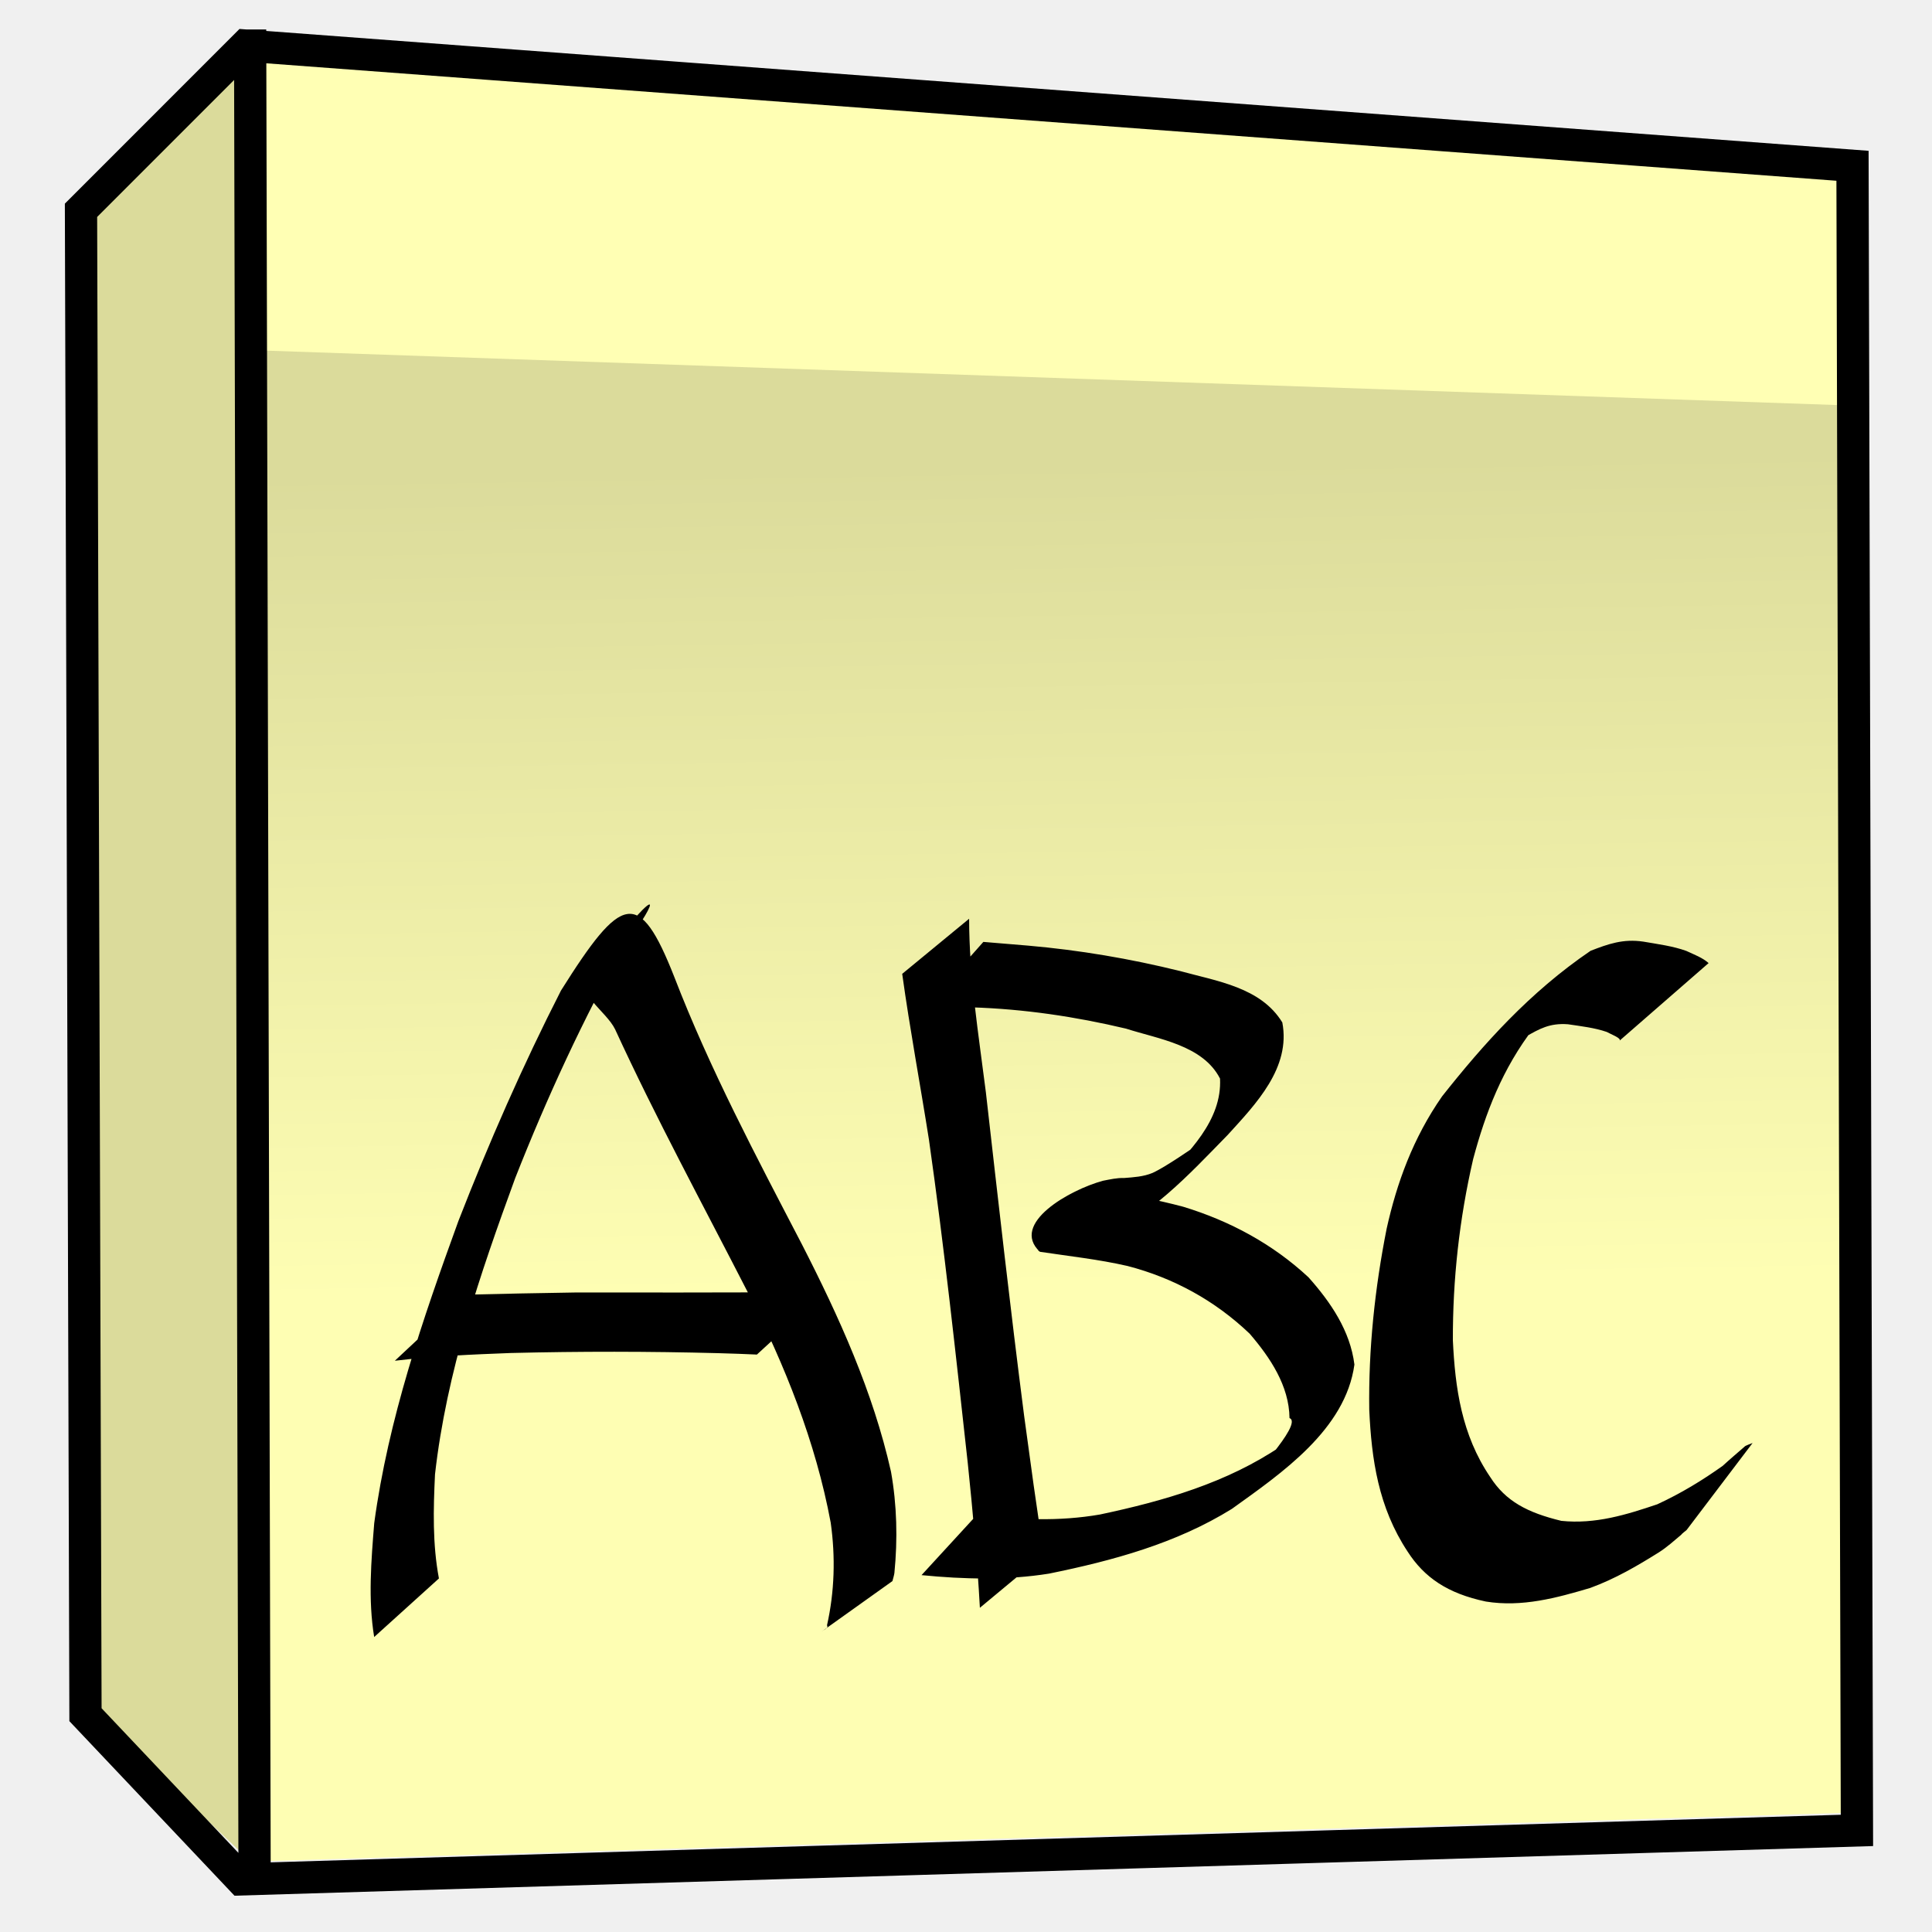
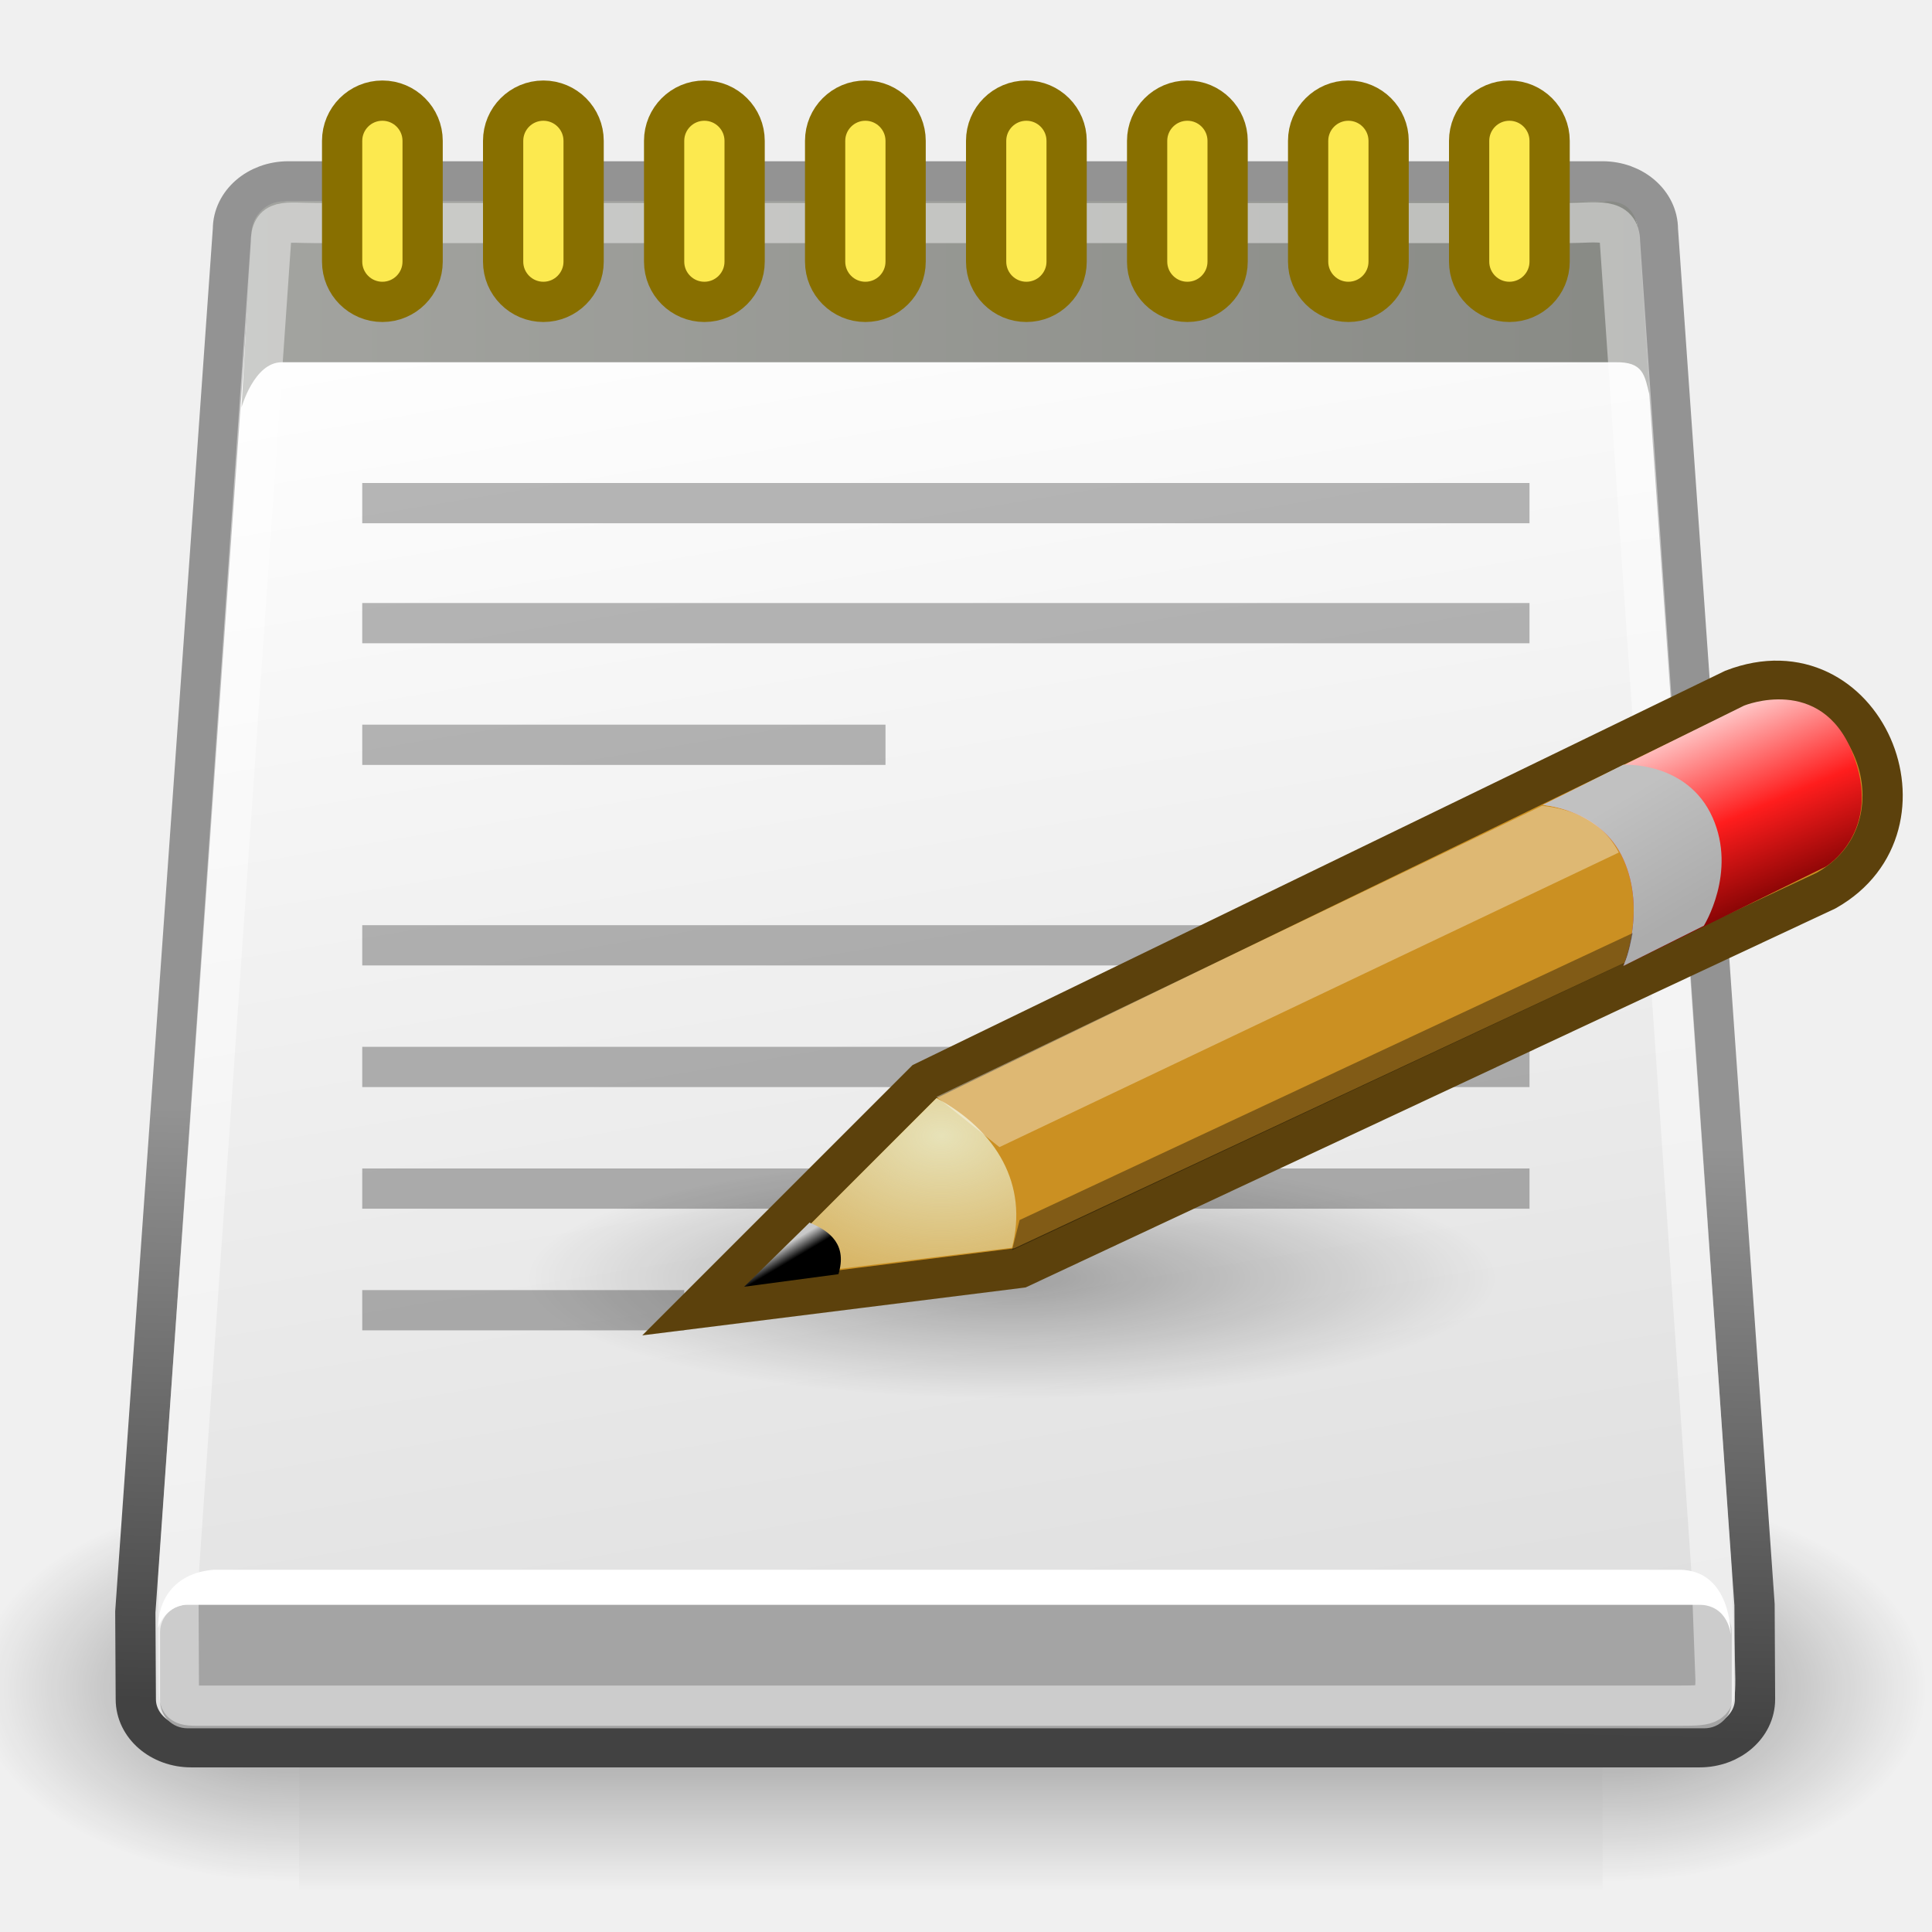
- <svg xmlns="http://www.w3.org/2000/svg" xmlns:xlink="http://www.w3.org/1999/xlink" width="38.4" height="38.4" id="svg2" version="1.0">
-   <defs id="defs4">
-     <linearGradient id="linearGradient6659">
-       <stop id="stop6661" offset="0" style="stop-color:#fefeb3;stop-opacity:1;" />
-       <stop style="stop-color:#dbdb9b;stop-opacity:1;" offset="1" id="stop6669" />
+ <svg xmlns="http://www.w3.org/2000/svg" xmlns:xlink="http://www.w3.org/1999/xlink" width="48px" height="48px" id="svg11300">
+   <defs id="defs3">
+     <radialGradient xlink:href="#linearGradient5060" id="radialGradient6719" gradientUnits="userSpaceOnUse" gradientTransform="matrix(-2.774389,0,0,1.969706,112.7623,-872.8854)" cx="605.714" cy="486.648" fx="605.714" fy="486.648" r="117.143" />
+     <linearGradient id="linearGradient5060">
+       <stop style="stop-color:black;stop-opacity:1;" offset="0" id="stop5062" />
+       <stop style="stop-color:black;stop-opacity:0;" offset="1" id="stop5064" />
    </linearGradient>
-     <linearGradient id="linearGradient3021">
-       <stop style="stop-color:#fefeb3;stop-opacity:1;" offset="0" id="stop3023" />
-       <stop id="stop6649" offset="0" style="stop-color:#7ffe59;stop-opacity:0.498;" />
-       <stop style="stop-color:lime;stop-opacity:0" offset="1" id="stop3025" />
+     <radialGradient xlink:href="#linearGradient5060" id="radialGradient6717" gradientUnits="userSpaceOnUse" gradientTransform="matrix(2.774389,0,0,1.969706,-1891.633,-872.8854)" cx="605.714" cy="486.648" fx="605.714" fy="486.648" r="117.143" />
+     <linearGradient id="linearGradient5048">
+       <stop style="stop-color:black;stop-opacity:0;" offset="0" id="stop5050" />
+       <stop id="stop5056" offset="0.5" style="stop-color:black;stop-opacity:1;" />
+       <stop style="stop-color:black;stop-opacity:0;" offset="1" id="stop5052" />
    </linearGradient>
-     <linearGradient xlink:href="#linearGradient6659" id="linearGradient6679" x1="40.749" y1="37.818" x2="40.515" y2="22.866" gradientUnits="userSpaceOnUse" gradientTransform="matrix(1.099273,0,0,1.099273,-25.69504,-15.91976)" />
+     <linearGradient xlink:href="#linearGradient5048" id="linearGradient6715" gradientUnits="userSpaceOnUse" gradientTransform="matrix(2.774389,0,0,1.969706,-1892.179,-872.8854)" x1="302.857" y1="366.648" x2="302.857" y2="609.505" />
+     <linearGradient id="linearGradient2994">
+       <stop style="stop-color:#000000;stop-opacity:1;" offset="0" id="stop2996" />
+       <stop style="stop-color:#c9c9c9;stop-opacity:1;" offset="1" id="stop2998" />
+     </linearGradient>
+     <linearGradient id="linearGradient2984">
+       <stop style="stop-color:#e7e2b8;stop-opacity:1;" offset="0" id="stop2986" />
+       <stop style="stop-color:#e7e2b8;stop-opacity:0;" offset="1" id="stop2988" />
+     </linearGradient>
+     <linearGradient id="linearGradient2974">
+       <stop style="stop-color:#c1c1c1;stop-opacity:1;" offset="0" id="stop2976" />
+       <stop style="stop-color:#acacac;stop-opacity:1;" offset="1" id="stop2978" />
+     </linearGradient>
+     <linearGradient id="linearGradient2966">
+       <stop style="stop-color:#ffd1d1;stop-opacity:1;" offset="0" id="stop2968" />
+       <stop id="stop3006" offset="0.5" style="stop-color:#ff1d1d;stop-opacity:1;" />
+       <stop style="stop-color:#6f0000;stop-opacity:1;" offset="1" id="stop2970" />
+     </linearGradient>
+     <linearGradient id="linearGradient2919">
+       <stop style="stop-color:#a3a4a0;stop-opacity:1;" offset="0" id="stop2921" />
+       <stop style="stop-color:#888a85;stop-opacity:1;" offset="1" id="stop2923" />
+     </linearGradient>
+     <linearGradient id="linearGradient2873">
+       <stop style="stop-color:#939393;stop-opacity:1;" offset="0" id="stop2875" />
+       <stop style="stop-color:#424242;stop-opacity:1;" offset="1" id="stop2877" />
+     </linearGradient>
+     <linearGradient id="linearGradient2865">
+       <stop style="stop-color:#000000;stop-opacity:1;" offset="0" id="stop2867" />
+       <stop style="stop-color:#000000;stop-opacity:0;" offset="1" id="stop2869" />
+     </linearGradient>
+     <linearGradient id="linearGradient2855">
+       <stop style="stop-color:#dfdfdf;stop-opacity:1;" offset="0" id="stop2857" />
+       <stop style="stop-color:#ffffff;stop-opacity:1;" offset="1" id="stop2859" />
+     </linearGradient>
+     <linearGradient xlink:href="#linearGradient2855" id="linearGradient2861" x1="21.043" y1="42.833" x2="14.284" y2="6.833" gradientUnits="userSpaceOnUse" gradientTransform="matrix(1.137871,0,0,1,-2.660884,0)" />
+     <radialGradient xlink:href="#linearGradient2865" id="radialGradient2871" cx="23.562" cy="40.438" fx="23.562" fy="40.438" r="19.562" gradientTransform="matrix(1,0,0,0.348243,0,26.35543)" gradientUnits="userSpaceOnUse" />
+     <linearGradient xlink:href="#linearGradient2873" id="linearGradient2879" x1="26.612" y1="28.083" x2="26.228" y2="42.833" gradientUnits="userSpaceOnUse" />
+     <linearGradient xlink:href="#linearGradient2919" id="linearGradient2925" x1="6" y1="7.562" x2="40.984" y2="7.562" gradientUnits="userSpaceOnUse" />
+     <linearGradient xlink:href="#linearGradient2966" id="linearGradient2972" x1="48.906" y1="17.376" x2="50.988" y2="22.251" gradientUnits="userSpaceOnUse" gradientTransform="translate(-5.669292,0)" />
+     <linearGradient xlink:href="#linearGradient2974" id="linearGradient2980" x1="46" y1="19.812" x2="47.688" y2="22.625" gradientUnits="userSpaceOnUse" gradientTransform="translate(-5.669292,0)" />
+     <radialGradient xlink:href="#linearGradient2984" id="radialGradient2990" cx="29.053" cy="27.641" fx="29.053" fy="27.641" r="3.241" gradientTransform="matrix(2.923565,-3.911409e-24,2.471769e-23,2.029717,-61.55532,-27.88417)" gradientUnits="userSpaceOnUse" />
+     <linearGradient xlink:href="#linearGradient2994" id="linearGradient3000" x1="25.719" y1="31.047" x2="25.515" y2="30.703" gradientUnits="userSpaceOnUse" gradientTransform="translate(-5.825542,0.125)" />
+     <radialGradient xlink:href="#linearGradient2865" id="radialGradient3010" gradientUnits="userSpaceOnUse" gradientTransform="matrix(1,0,0,0.348243,1.439818e-16,26.35543)" cx="23.562" cy="40.438" fx="23.562" fy="40.438" r="19.562" />
  </defs>
-   <g id="layer3" style="display:inline">
-     <path style="opacity:1;fill:url(#linearGradient6679);fill-opacity:1;fill-rule:evenodd;stroke:black;stroke-width:0;stroke-linecap:butt;stroke-linejoin:miter;stroke-miterlimit:4;stroke-dasharray:none;stroke-opacity:1" d="M 5.178,6.768 L 36.759,7.928 L 36.759,36.029 L 5.113,36.996 L 5.178,6.768 z " id="path5729" />
-     <path style="fill:#ffffb4;fill-opacity:1;fill-rule:evenodd;stroke:black;stroke-width:0;stroke-linecap:butt;stroke-linejoin:miter;stroke-miterlimit:4;stroke-dasharray:none;stroke-opacity:1" d="M 5.178,1.096 L 36.695,3.552 L 36.695,8.057 L 5.178,6.965 L 5.178,1.096 z " id="path4842" />
-     <path style="fill:#dbdb9b;fill-opacity:1;fill-rule:evenodd;stroke:black;stroke-width:0;stroke-linecap:butt;stroke-linejoin:miter;stroke-miterlimit:4;stroke-dasharray:none;stroke-opacity:1" d="M 1.375,4.318 L 4.727,1.225 L 5.049,37.06 L 1.439,33.644 L 1.375,4.318 z " id="path6682" />
-     <path id="path6718" style="fill:none;fill-opacity:1;fill-rule:evenodd;stroke:black;stroke-width:0.641;stroke-linecap:butt;stroke-linejoin:miter;stroke-miterlimit:4;stroke-dasharray:none;stroke-opacity:1" d="M 4.883,0.906 L 36.82,3.295 L 36.908,36.381 L 4.795,37.354 L 1.699,34.081 L 1.61,4.18 L 4.883,0.906 z M 5.06,37.266 L 4.972,0.906 L 4.883,0.906" />
-     <path id="path6708" style="fill:black;fill-opacity:1" d="M 7.437,32.537 C 7.314,31.791 7.378,31.022 7.438,30.273 C 7.718,28.205 8.401,26.222 9.111,24.269 C 9.718,22.71 10.39,21.178 11.15,19.688 C 12.352,17.775 12.702,17.637 13.402,19.417 C 14.109,21.25 15.031,22.987 15.936,24.727 C 16.676,26.172 17.352,27.661 17.709,29.25 C 17.828,29.916 17.843,30.592 17.777,31.263 C 17.77,31.318 17.751,31.371 17.738,31.425 L 16.335,32.426 C 16.351,32.406 16.479,32.36 16.437,32.306 C 16.588,31.636 16.607,30.947 16.511,30.264 C 16.212,28.658 15.602,27.14 14.864,25.687 C 13.973,23.949 13.041,22.232 12.225,20.457 C 12.051,20.1 11.414,19.718 11.661,19.407 C 13.558,17.007 12.857,18.243 12.436,18.744 C 11.593,20.247 10.872,21.812 10.24,23.416 C 9.541,25.326 8.875,27.272 8.646,29.304 C 8.613,29.996 8.595,30.689 8.724,31.373 L 7.437,32.537 z M 9.252,25.733 C 9.984,25.715 10.717,25.7 11.45,25.689 C 12.828,25.69 14.206,25.691 15.585,25.686 C 16.168,25.681 15.896,25.684 16.402,25.676 L 15.044,26.923 C 14.567,26.903 14.825,26.913 14.27,26.895 C 12.898,26.859 11.526,26.858 10.152,26.892 C 9.383,26.921 8.613,26.954 7.848,27.046 L 9.252,25.733 z M 19.262,18.261 C 19.263,19.416 19.451,20.566 19.595,21.71 C 19.839,23.856 20.08,26.002 20.356,28.145 C 20.483,29.062 20.6,29.981 20.754,30.894 L 19.476,31.956 C 19.423,30.994 19.334,30.036 19.235,29.079 C 18.998,26.935 18.768,24.79 18.464,22.655 C 18.291,21.555 18.085,20.459 17.932,19.356 L 19.262,18.261 z M 19.545,18.721 C 19.84,18.747 20.138,18.769 20.434,18.795 C 21.456,18.884 22.463,19.055 23.458,19.301 C 24.192,19.503 25.06,19.624 25.487,20.322 C 25.659,21.222 24.964,21.94 24.403,22.556 C 23.607,23.371 22.868,24.178 21.823,24.615 C 21.62,24.681 21.408,24.687 21.197,24.698 C 21.066,24.703 20.937,24.749 20.811,24.781 C 20.108,25.245 21.797,23.717 21.869,23.642 C 22.422,23.74 22.973,23.84 23.518,23.985 C 24.447,24.268 25.297,24.726 26.008,25.388 C 26.449,25.883 26.837,26.452 26.92,27.122 C 26.742,28.414 25.475,29.279 24.486,29.989 C 23.377,30.678 22.116,31.019 20.85,31.277 C 20.011,31.411 19.159,31.39 18.316,31.307 L 19.427,30.097 C 20.236,30.211 21.054,30.242 21.862,30.102 C 23.13,29.833 24.39,29.473 25.474,28.735 C 25.927,28.382 26.58,27.849 25.052,29.223 C 24.69,29.548 25.924,28.295 25.63,28.186 C 25.623,27.543 25.244,26.981 24.838,26.508 C 24.151,25.853 23.331,25.401 22.409,25.162 C 21.833,25.03 21.25,24.968 20.668,24.88 C 20.07,24.321 21.259,23.647 21.925,23.468 C 22.062,23.442 22.199,23.409 22.341,23.414 C 22.533,23.399 22.726,23.388 22.907,23.313 C 23.477,23.051 24.942,21.855 23.082,23.473 C 23.619,22.914 24.291,22.274 24.249,21.438 C 23.908,20.772 23.027,20.653 22.381,20.445 C 21.375,20.206 20.355,20.055 19.321,20.022 C 19.012,20.013 18.701,19.991 18.393,20.02 L 19.545,18.721 z M 32.19,20.684 C 32.233,20.635 32.007,20.552 31.934,20.51 C 31.693,20.427 31.426,20.397 31.164,20.358 C 30.8,20.331 30.597,20.45 30.326,20.604 C 28.655,22.137 32.033,18.614 30.494,20.419 C 29.858,21.239 29.521,22.136 29.28,23.038 C 29.004,24.232 28.873,25.439 28.877,26.641 C 28.922,27.58 29.047,28.514 29.619,29.357 C 29.925,29.837 30.356,30.064 31.032,30.228 C 31.709,30.299 32.33,30.105 32.94,29.899 C 33.415,29.68 33.843,29.418 34.241,29.134 C 34.382,29.004 34.531,28.879 34.675,28.753 C 34.678,28.737 34.823,28.686 34.834,28.681 L 33.522,30.411 C 33.52,30.413 33.413,30.496 33.42,30.501 C 33.275,30.622 33.137,30.749 32.969,30.856 C 32.546,31.12 32.109,31.378 31.606,31.562 C 30.939,31.76 30.25,31.948 29.533,31.832 C 28.769,31.671 28.308,31.352 27.978,30.84 C 27.394,29.957 27.26,29.003 27.215,28.021 C 27.198,26.821 27.324,25.614 27.561,24.419 C 27.762,23.516 28.083,22.622 28.664,21.789 C 29.481,20.757 30.4,19.724 31.614,18.898 C 31.962,18.763 32.261,18.655 32.665,18.716 C 32.954,18.766 33.251,18.804 33.516,18.9 C 33.675,18.974 33.84,19.035 33.96,19.142 L 32.19,20.684 z " />
+   <g id="layer1">
+     <g transform="matrix(2.417561e-2,0,0,2.086758e-2,45.12765,40.1536)" id="g6707">
+       <rect style="opacity:0.402;color:black;fill:url(#linearGradient6715);fill-opacity:1;fill-rule:nonzero;stroke:none;stroke-width:1;stroke-linecap:round;stroke-linejoin:miter;marker:none;marker-start:none;marker-mid:none;marker-end:none;stroke-miterlimit:4;stroke-dasharray:none;stroke-dashoffset:0;stroke-opacity:1;visibility:visible;display:inline;overflow:visible" id="rect6709" width="1339.633" height="478.357" x="-1559.252" y="-150.697" />
+       <path style="opacity:0.402;color:black;fill:url(#radialGradient6717);fill-opacity:1;fill-rule:nonzero;stroke:none;stroke-width:1;stroke-linecap:round;stroke-linejoin:miter;marker:none;marker-start:none;marker-mid:none;marker-end:none;stroke-miterlimit:4;stroke-dasharray:none;stroke-dashoffset:0;stroke-opacity:1;visibility:visible;display:inline;overflow:visible" d="M -219.619,-150.68 C -219.619,-150.68 -219.619,327.65 -219.619,327.65 C -76.745,328.551 125.781,220.481 125.781,88.454 C 125.781,-43.572 -33.655,-150.68 -219.619,-150.68 z " id="path6711" />
+       <path id="path6713" d="M -1559.252,-150.68 C -1559.252,-150.68 -1559.252,327.65 -1559.252,327.65 C -1702.127,328.551 -1904.652,220.481 -1904.652,88.454 C -1904.652,-43.572 -1745.216,-150.68 -1559.252,-150.68 z " style="opacity:0.402;color:black;fill:url(#radialGradient6719);fill-opacity:1;fill-rule:nonzero;stroke:none;stroke-width:1;stroke-linecap:round;stroke-linejoin:miter;marker:none;marker-start:none;marker-mid:none;marker-end:none;stroke-miterlimit:4;stroke-dasharray:none;stroke-dashoffset:0;stroke-opacity:1;visibility:visible;display:inline;overflow:visible" />
+     </g>
+     <path style="color:#000000;fill:url(#linearGradient2861);fill-opacity:1;fill-rule:evenodd;stroke:url(#linearGradient2879);stroke-width:1;stroke-linecap:butt;stroke-linejoin:miter;marker:none;marker-start:none;marker-mid:none;marker-end:none;stroke-miterlimit:4;stroke-dashoffset:0;stroke-opacity:1;visibility:visible;display:inline;overflow:visible" d="M 7.164,4.506 L 39.813,4.506 C 40.576,4.506 41.19,5.039 41.19,5.7 C 41.19,5.7 43.591,39.869 43.591,39.869 C 43.591,39.869 43.603,42.217 43.603,42.217 C 43.603,42.878 42.989,43.41 42.227,43.41 L 4.75,43.41 C 3.988,43.41 3.374,42.878 3.374,42.217 L 3.362,40.05 L 5.787,5.7 C 5.787,5.039 6.401,4.506 7.164,4.506 z " id="rect1975" />
+     <path transform="matrix(0.616613,0,0,0.440367,10.61425,13.94266)" d="M 43.125 40.438 A 19.562 6.812 0 1 1  4,40.438 A 19.562 6.812 0 1 1  43.125 40.438 z" id="path3008" style="opacity:0.316;color:#000000;fill:url(#radialGradient3010);fill-opacity:1;fill-rule:evenodd;stroke:none;stroke-width:1;stroke-linecap:butt;stroke-linejoin:miter;marker:none;marker-start:none;marker-mid:none;marker-end:none;stroke-miterlimit:4;stroke-dasharray:none;stroke-dashoffset:0;stroke-opacity:1;visibility:visible;display:inline;overflow:visible" />
+     <rect style="opacity:1;color:#000000;fill:#a4a4a4;fill-opacity:1;fill-rule:evenodd;stroke:none;stroke-width:1;stroke-linecap:butt;stroke-linejoin:miter;marker:none;marker-start:none;marker-mid:none;marker-end:none;stroke-miterlimit:4;stroke-dasharray:none;stroke-dashoffset:0;stroke-opacity:1;visibility:visible;display:inline;overflow:visible" id="rect2851" width="39.048" height="3.071" x="3.977" y="39.868" rx="0.679" ry="0.679" />
+     <path style="opacity:1;color:#000000;fill:#ffffff;fill-opacity:1;fill-rule:evenodd;stroke:none;stroke-width:1;stroke-linecap:butt;stroke-linejoin:miter;marker:none;marker-start:none;marker-mid:none;marker-end:none;stroke-miterlimit:4;stroke-dasharray:none;stroke-dashoffset:0;stroke-opacity:1;visibility:visible;display:inline;overflow:visible" d="M 3.927,40.443 C 3.927,40.443 4.078,39.912 4.631,39.868 L 42.195,39.868 C 42.95,39.868 43,40.62 43,40.62 C 43,40.62 43.024,39 41.716,39 L 5.304,39 C 4.298,39.088 3.927,39.78 3.927,40.443 z " id="path2853" />
+     <path style="opacity:1;color:#000000;fill:url(#linearGradient2925);fill-opacity:1.0;fill-rule:evenodd;stroke:none;stroke-width:1;stroke-linecap:butt;stroke-linejoin:miter;marker:none;marker-start:none;marker-mid:none;marker-end:none;stroke-miterlimit:4;stroke-dasharray:none;stroke-dashoffset:0;stroke-opacity:1;visibility:visible;display:inline;overflow:visible" d="M 6.25,5.734 L 6,10.125 C 6,10.125 6.312,9 7,9 L 40.125,9 C 40.828,8.984 40.859,9.312 40.984,9.828 C 40.984,9.828 40.734,5.953 40.734,5.953 C 40.703,5.406 40.516,5 39.953,5 L 7.062,5 C 6.609,5 6.297,5.344 6.25,5.734 z " id="path2915" />
+     <path id="path2917" d="M 7.813,5.54 L 38.945,5.54 C 39.667,5.54 40.248,5.388 40.248,6.015 C 40.248,6.015 42.522,39.023 42.522,39.023 C 42.522,39.023 42.622,41.732 42.622,41.732 C 42.622,42.358 42.483,42.376 41.761,42.376 L 4.862,42.376 C 4.449,42.376 4.443,42.27 4.443,41.865 L 4.432,39.194 L 6.728,6.046 C 6.728,5.42 7.091,5.54 7.813,5.54 z " style="color:#000000;fill:none;fill-opacity:1;fill-rule:evenodd;stroke:#ffffff;stroke-width:1;stroke-linecap:butt;stroke-linejoin:miter;marker:none;marker-start:none;marker-mid:none;marker-end:none;stroke-miterlimit:4;stroke-dashoffset:0;stroke-opacity:1;visibility:visible;display:inline;overflow:visible;opacity:0.439" />
+     <g id="g2950">
+       <rect ry="1" rx="1" y="2.5" x="8.5" height="5" width="2" id="rect2899" style="opacity:1;color:#000000;fill:#fce94f;fill-opacity:1;fill-rule:evenodd;stroke:#886f00;stroke-width:1;stroke-linecap:butt;stroke-linejoin:miter;marker:none;marker-start:none;marker-mid:none;marker-end:none;stroke-miterlimit:4;stroke-dasharray:none;stroke-dashoffset:0;stroke-opacity:1;visibility:visible;display:inline;overflow:visible" />
+       <rect style="opacity:1;color:#000000;fill:#fce94f;fill-opacity:1;fill-rule:evenodd;stroke:#886f00;stroke-width:1;stroke-linecap:butt;stroke-linejoin:miter;marker:none;marker-start:none;marker-mid:none;marker-end:none;stroke-miterlimit:4;stroke-dasharray:none;stroke-dashoffset:0;stroke-opacity:1;visibility:visible;display:inline;overflow:visible" id="rect2901" width="2" height="5" x="12.5" y="2.5" rx="1" ry="1" />
+       <rect ry="1" rx="1" y="2.5" x="16.5" height="5" width="2" id="rect2903" style="opacity:1;color:#000000;fill:#fce94f;fill-opacity:1;fill-rule:evenodd;stroke:#886f00;stroke-width:1;stroke-linecap:butt;stroke-linejoin:miter;marker:none;marker-start:none;marker-mid:none;marker-end:none;stroke-miterlimit:4;stroke-dasharray:none;stroke-dashoffset:0;stroke-opacity:1;visibility:visible;display:inline;overflow:visible" />
+       <rect style="opacity:1;color:#000000;fill:#fce94f;fill-opacity:1;fill-rule:evenodd;stroke:#886f00;stroke-width:1;stroke-linecap:butt;stroke-linejoin:miter;marker:none;marker-start:none;marker-mid:none;marker-end:none;stroke-miterlimit:4;stroke-dasharray:none;stroke-dashoffset:0;stroke-opacity:1;visibility:visible;display:inline;overflow:visible" id="rect2905" width="2" height="5" x="20.5" y="2.5" rx="1" ry="1" />
+       <rect ry="1" rx="1" y="2.5" x="24.5" height="5" width="2" id="rect2907" style="opacity:1;color:#000000;fill:#fce94f;fill-opacity:1;fill-rule:evenodd;stroke:#886f00;stroke-width:1;stroke-linecap:butt;stroke-linejoin:miter;marker:none;marker-start:none;marker-mid:none;marker-end:none;stroke-miterlimit:4;stroke-dasharray:none;stroke-dashoffset:0;stroke-opacity:1;visibility:visible;display:inline;overflow:visible" />
+       <rect style="opacity:1;color:#000000;fill:#fce94f;fill-opacity:1;fill-rule:evenodd;stroke:#886f00;stroke-width:1;stroke-linecap:butt;stroke-linejoin:miter;marker:none;marker-start:none;marker-mid:none;marker-end:none;stroke-miterlimit:4;stroke-dasharray:none;stroke-dashoffset:0;stroke-opacity:1;visibility:visible;display:inline;overflow:visible" id="rect2909" width="2" height="5" x="28.5" y="2.5" rx="1" ry="1" />
+       <rect ry="1" rx="1" y="2.5" x="32.5" height="5" width="2" id="rect2911" style="opacity:1;color:#000000;fill:#fce94f;fill-opacity:1;fill-rule:evenodd;stroke:#886f00;stroke-width:1;stroke-linecap:butt;stroke-linejoin:miter;marker:none;marker-start:none;marker-mid:none;marker-end:none;stroke-miterlimit:4;stroke-dasharray:none;stroke-dashoffset:0;stroke-opacity:1;visibility:visible;display:inline;overflow:visible" />
+       <rect style="opacity:1;color:#000000;fill:#fce94f;fill-opacity:1;fill-rule:evenodd;stroke:#886f00;stroke-width:1;stroke-linecap:butt;stroke-linejoin:miter;marker:none;marker-start:none;marker-mid:none;marker-end:none;stroke-miterlimit:4;stroke-dasharray:none;stroke-dashoffset:0;stroke-opacity:1;visibility:visible;display:inline;overflow:visible" id="rect2913" width="2" height="5" x="36.5" y="2.5" rx="1" ry="1" />
+     </g>
+     <g id="g2941">
+       <rect y="12" x="9" height="1" width="29" id="rect2927" style="opacity:0.281;color:#000000;fill:#000000;fill-opacity:1;fill-rule:evenodd;stroke:none;stroke-width:1;stroke-linecap:butt;stroke-linejoin:miter;marker:none;marker-start:none;marker-mid:none;marker-end:none;stroke-miterlimit:4;stroke-dasharray:none;stroke-dashoffset:0;stroke-opacity:1;visibility:visible;display:inline;overflow:visible" />
+       <rect style="opacity:0.281;color:#000000;fill:#000000;fill-opacity:1;fill-rule:evenodd;stroke:none;stroke-width:1;stroke-linecap:butt;stroke-linejoin:miter;marker:none;marker-start:none;marker-mid:none;marker-end:none;stroke-miterlimit:4;stroke-dasharray:none;stroke-dashoffset:0;stroke-opacity:1;visibility:visible;display:inline;overflow:visible" id="rect2929" width="29" height="1" x="9" y="14.982" />
+       <rect y="18.004" x="9" height="1" width="13" id="rect2931" style="opacity:0.281;color:#000000;fill:#000000;fill-opacity:1;fill-rule:evenodd;stroke:none;stroke-width:1;stroke-linecap:butt;stroke-linejoin:miter;marker:none;marker-start:none;marker-mid:none;marker-end:none;stroke-miterlimit:4;stroke-dasharray:none;stroke-dashoffset:0;stroke-opacity:1;visibility:visible;display:inline;overflow:visible" />
+       <rect style="opacity:0.281;color:#000000;fill:#000000;fill-opacity:1;fill-rule:evenodd;stroke:none;stroke-width:1;stroke-linecap:butt;stroke-linejoin:miter;marker:none;marker-start:none;marker-mid:none;marker-end:none;stroke-miterlimit:4;stroke-dasharray:none;stroke-dashoffset:0;stroke-opacity:1;visibility:visible;display:inline;overflow:visible" id="rect2933" width="29" height="1" x="9" y="22.986" />
+       <rect y="26.008" x="9" height="1" width="29" id="rect2935" style="opacity:0.281;color:#000000;fill:#000000;fill-opacity:1;fill-rule:evenodd;stroke:none;stroke-width:1;stroke-linecap:butt;stroke-linejoin:miter;marker:none;marker-start:none;marker-mid:none;marker-end:none;stroke-miterlimit:4;stroke-dasharray:none;stroke-dashoffset:0;stroke-opacity:1;visibility:visible;display:inline;overflow:visible" />
+       <rect style="opacity:0.281;color:#000000;fill:#000000;fill-opacity:1;fill-rule:evenodd;stroke:none;stroke-width:1;stroke-linecap:butt;stroke-linejoin:miter;marker:none;marker-start:none;marker-mid:none;marker-end:none;stroke-miterlimit:4;stroke-dasharray:none;stroke-dashoffset:0;stroke-opacity:1;visibility:visible;display:inline;overflow:visible" id="rect2937" width="29" height="1" x="9" y="29.03" />
+       <rect y="32.052" x="9" height="1" width="8" id="rect2939" style="opacity:0.281;color:#000000;fill:#000000;fill-opacity:1;fill-rule:evenodd;stroke:none;stroke-width:1;stroke-linecap:butt;stroke-linejoin:miter;marker:none;marker-start:none;marker-mid:none;marker-end:none;stroke-miterlimit:4;stroke-dasharray:none;stroke-dashoffset:0;stroke-opacity:1;visibility:visible;display:inline;overflow:visible" />
+     </g>
+     <path style="opacity:1;color:#000000;fill:#cb9022;fill-opacity:1;fill-rule:evenodd;stroke:#5c410c;stroke-width:1;stroke-linecap:butt;stroke-linejoin:miter;marker:none;marker-start:none;marker-mid:none;marker-end:none;stroke-miterlimit:4;stroke-dasharray:none;stroke-dashoffset:0;stroke-opacity:1;visibility:visible;display:inline;overflow:visible" d="M 17.341,32.5 L 22.966,26.875 L 43.06,17.125 C 46.31,15.875 48.247,20.5 45.372,22.125 L 25.341,31.5 L 17.341,32.5 z " id="path2960" />
+     <path id="path2964" d="M 38.331,20 C 38.331,20 39.768,20.094 40.331,21.344 C 40.91,22.632 40.331,24 40.331,24 L 45.362,21.531 C 45.362,21.531 46.814,20.65 46.018,18.688 C 45.233,16.752 43.331,17.531 43.331,17.531 L 38.331,20 z " style="opacity:1;color:#000000;fill:url(#linearGradient2972);fill-opacity:1;fill-rule:evenodd;stroke:none;stroke-width:1;stroke-linecap:butt;stroke-linejoin:miter;marker:none;marker-start:none;marker-mid:none;marker-end:none;stroke-miterlimit:4;stroke-dasharray:none;stroke-dashoffset:0;stroke-opacity:1;visibility:visible;display:inline;overflow:visible" />
+     <path style="opacity:1;color:#000000;fill:url(#linearGradient2980);fill-opacity:1;fill-rule:evenodd;stroke:none;stroke-width:1;stroke-linecap:butt;stroke-linejoin:miter;marker:none;marker-start:none;marker-mid:none;marker-end:none;stroke-miterlimit:4;stroke-dasharray:none;stroke-dashoffset:0;stroke-opacity:1;visibility:visible;display:inline;overflow:visible" d="M 38.331,20 C 38.331,20 39.768,20.094 40.331,21.344 C 40.91,22.632 40.331,24 40.331,24 L 42.331,23 C 42.331,23 43.158,21.681 42.549,20.312 C 41.924,18.906 40.331,19 40.331,19 L 38.331,20 z " id="path2962" />
+     <path style="opacity:1;color:#000000;fill:url(#radialGradient2990);fill-opacity:1;fill-rule:evenodd;stroke:none;stroke-width:1;stroke-linecap:butt;stroke-linejoin:miter;marker:none;marker-start:none;marker-mid:none;marker-end:none;stroke-miterlimit:4;stroke-dasharray:none;stroke-dashoffset:0;stroke-opacity:1;visibility:visible;display:inline;overflow:visible" d="M 18.768,31.781 L 23.268,27.281 C 24.768,28.094 25.549,29.438 25.143,31 L 18.768,31.781 z " id="path2982" />
+     <path style="opacity:1;color:#000000;fill:url(#linearGradient3000);fill-opacity:1;fill-rule:evenodd;stroke:none;stroke-width:1;stroke-linecap:butt;stroke-linejoin:miter;marker:none;marker-start:none;marker-mid:none;marker-end:none;stroke-miterlimit:4;stroke-dasharray:none;stroke-dashoffset:0;stroke-opacity:1;visibility:visible;display:inline;overflow:visible" d="M 20.112,30.375 L 18.487,31.969 L 20.831,31.656 C 21.049,30.938 20.643,30.594 20.112,30.375 z " id="path2992" />
+     <path style="opacity:1;color:#000000;fill:#ffffff;fill-opacity:0.364;fill-rule:evenodd;stroke:none;stroke-width:1;stroke-linecap:butt;stroke-linejoin:miter;marker:none;marker-start:none;marker-mid:none;marker-end:none;stroke-miterlimit:4;stroke-dasharray:none;stroke-dashoffset:0;stroke-opacity:1;visibility:visible;display:inline;overflow:visible" d="M 23.268,27.25 L 24.831,28.5 L 40.218,21.181 C 39.774,20.325 38.976,20.097 38.315,20.019 L 23.268,27.25 z " id="path3002" />
+     <path style="opacity:1;color:#000000;fill:#000000;fill-opacity:0.364;fill-rule:evenodd;stroke:none;stroke-width:1;stroke-linecap:butt;stroke-linejoin:miter;marker:none;marker-start:none;marker-mid:none;marker-end:none;stroke-miterlimit:4;stroke-dasharray:none;stroke-dashoffset:0;stroke-opacity:1;visibility:visible;display:inline;overflow:visible" d="M 25.143,31.062 L 25.331,30.312 L 40.562,23.183 C 40.562,23.183 40.452,23.797 40.346,23.932 L 25.143,31.062 z " id="path3004" />
  </g>
</svg>
